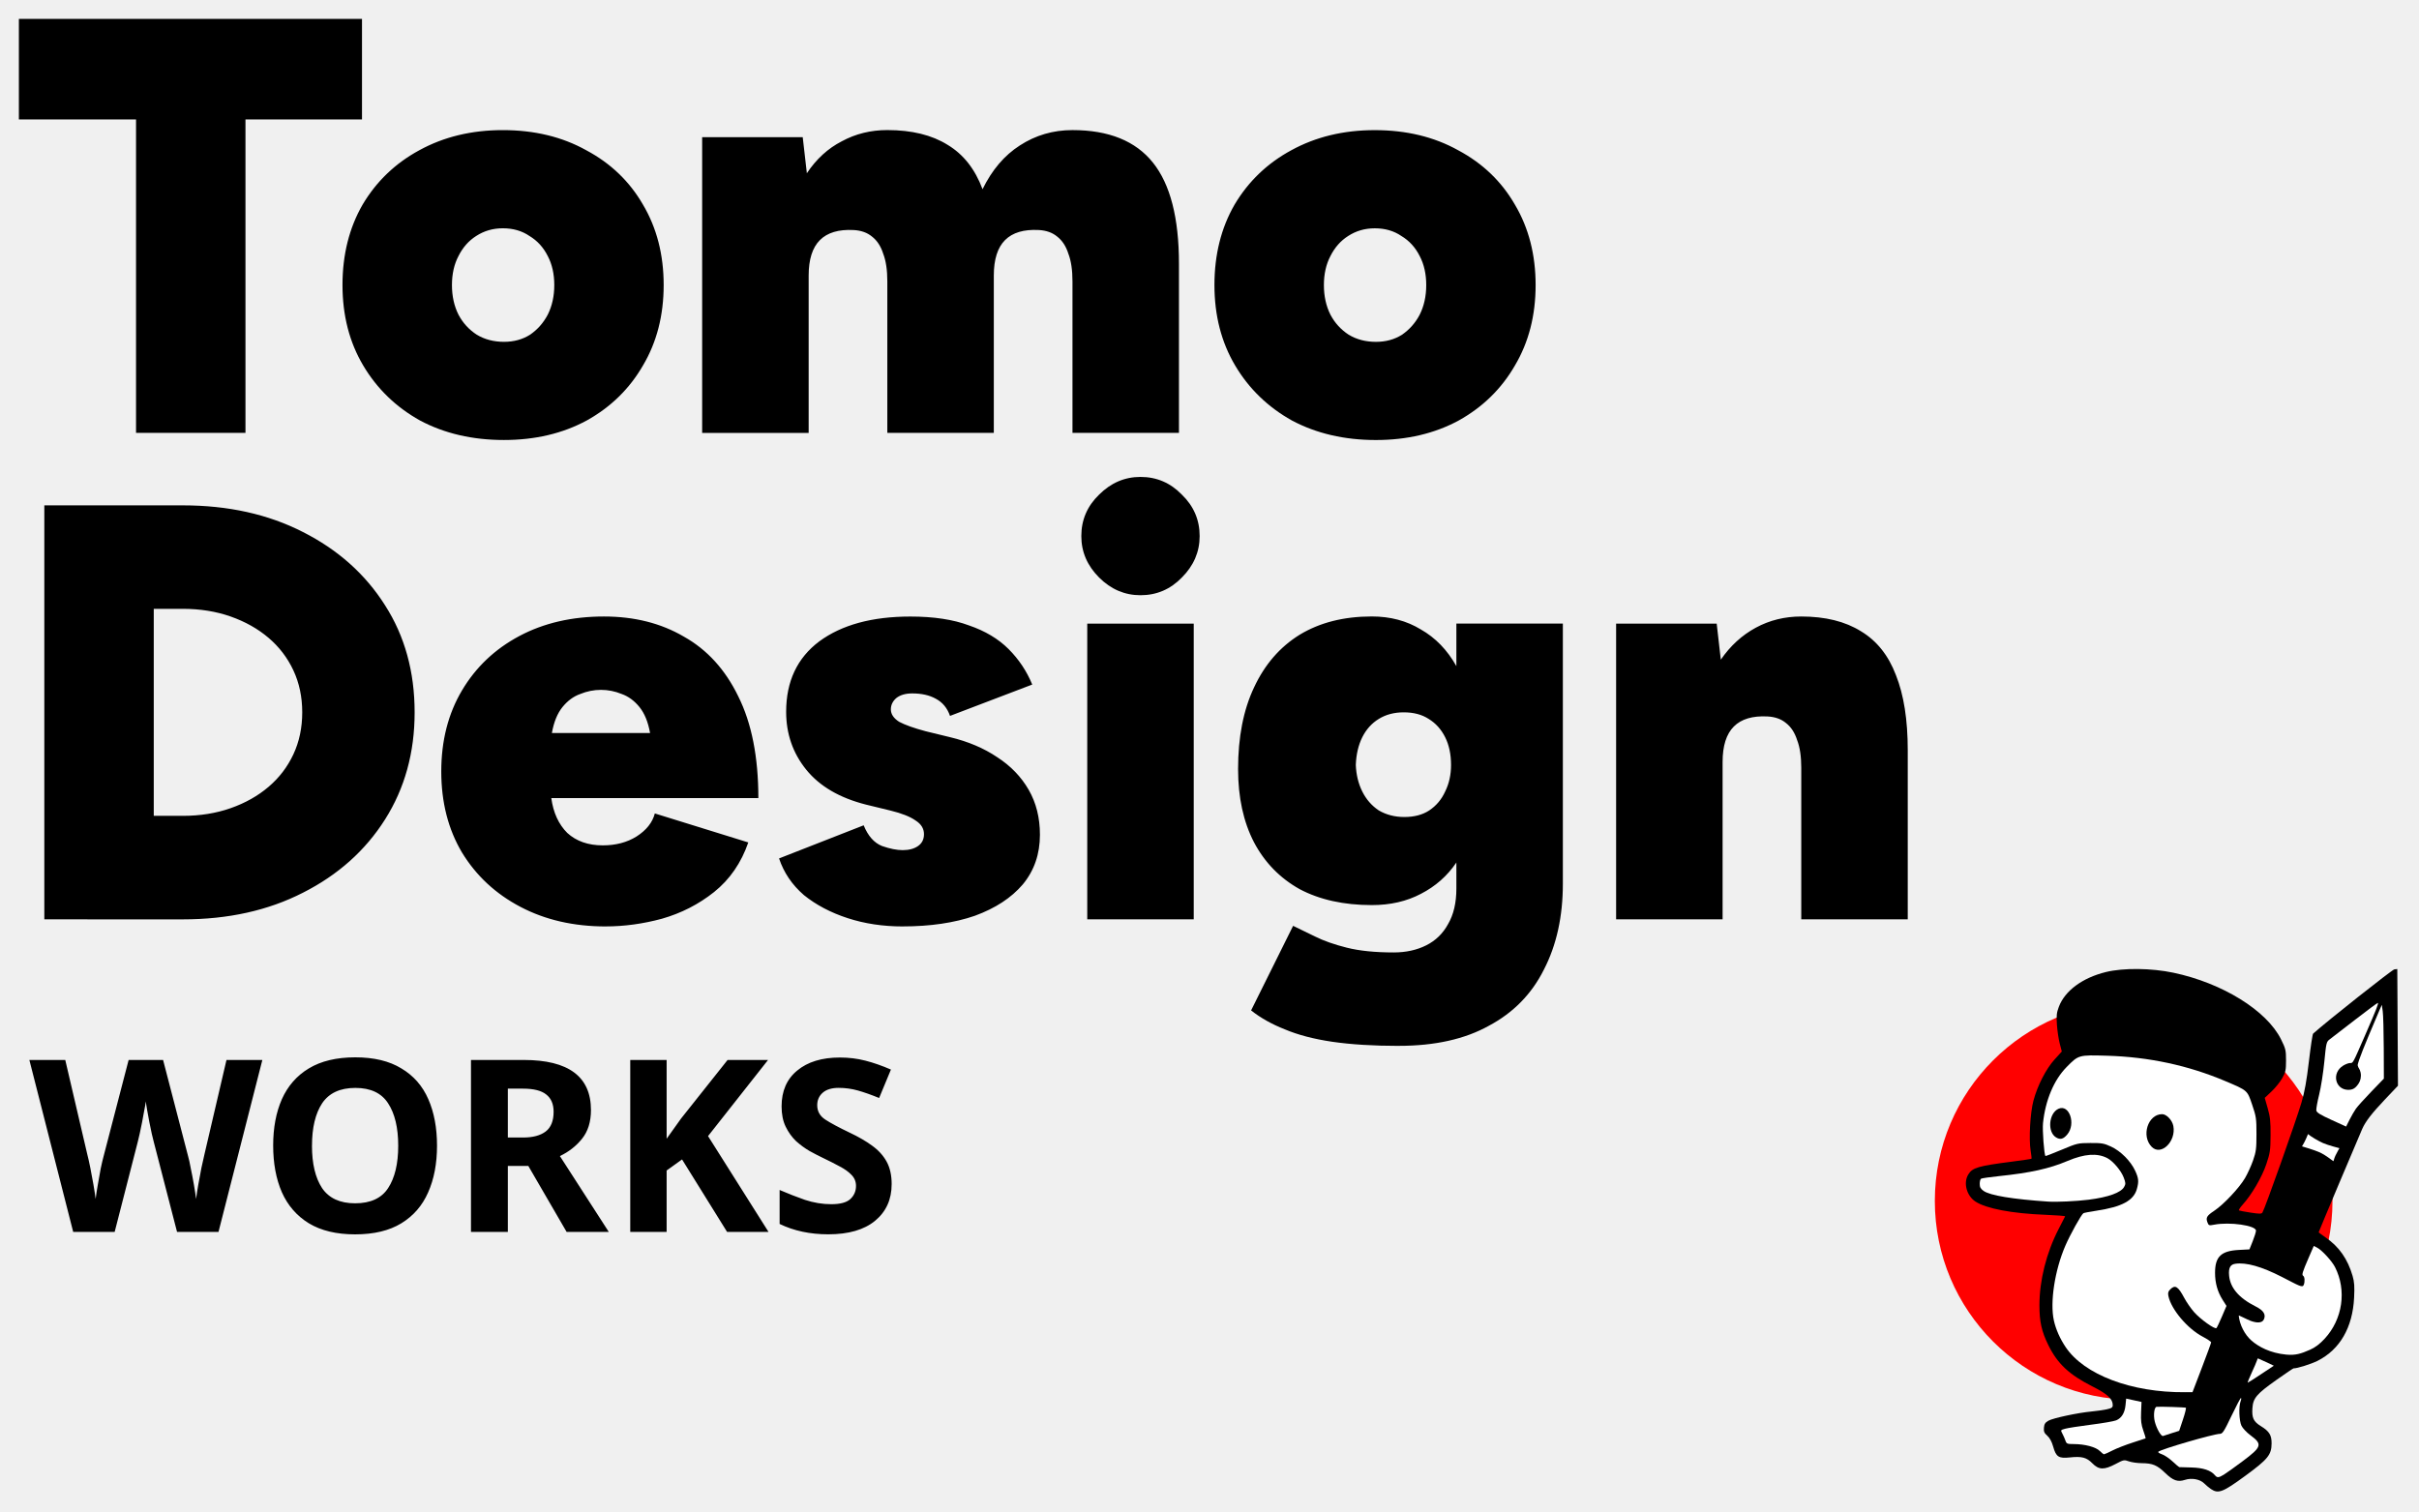
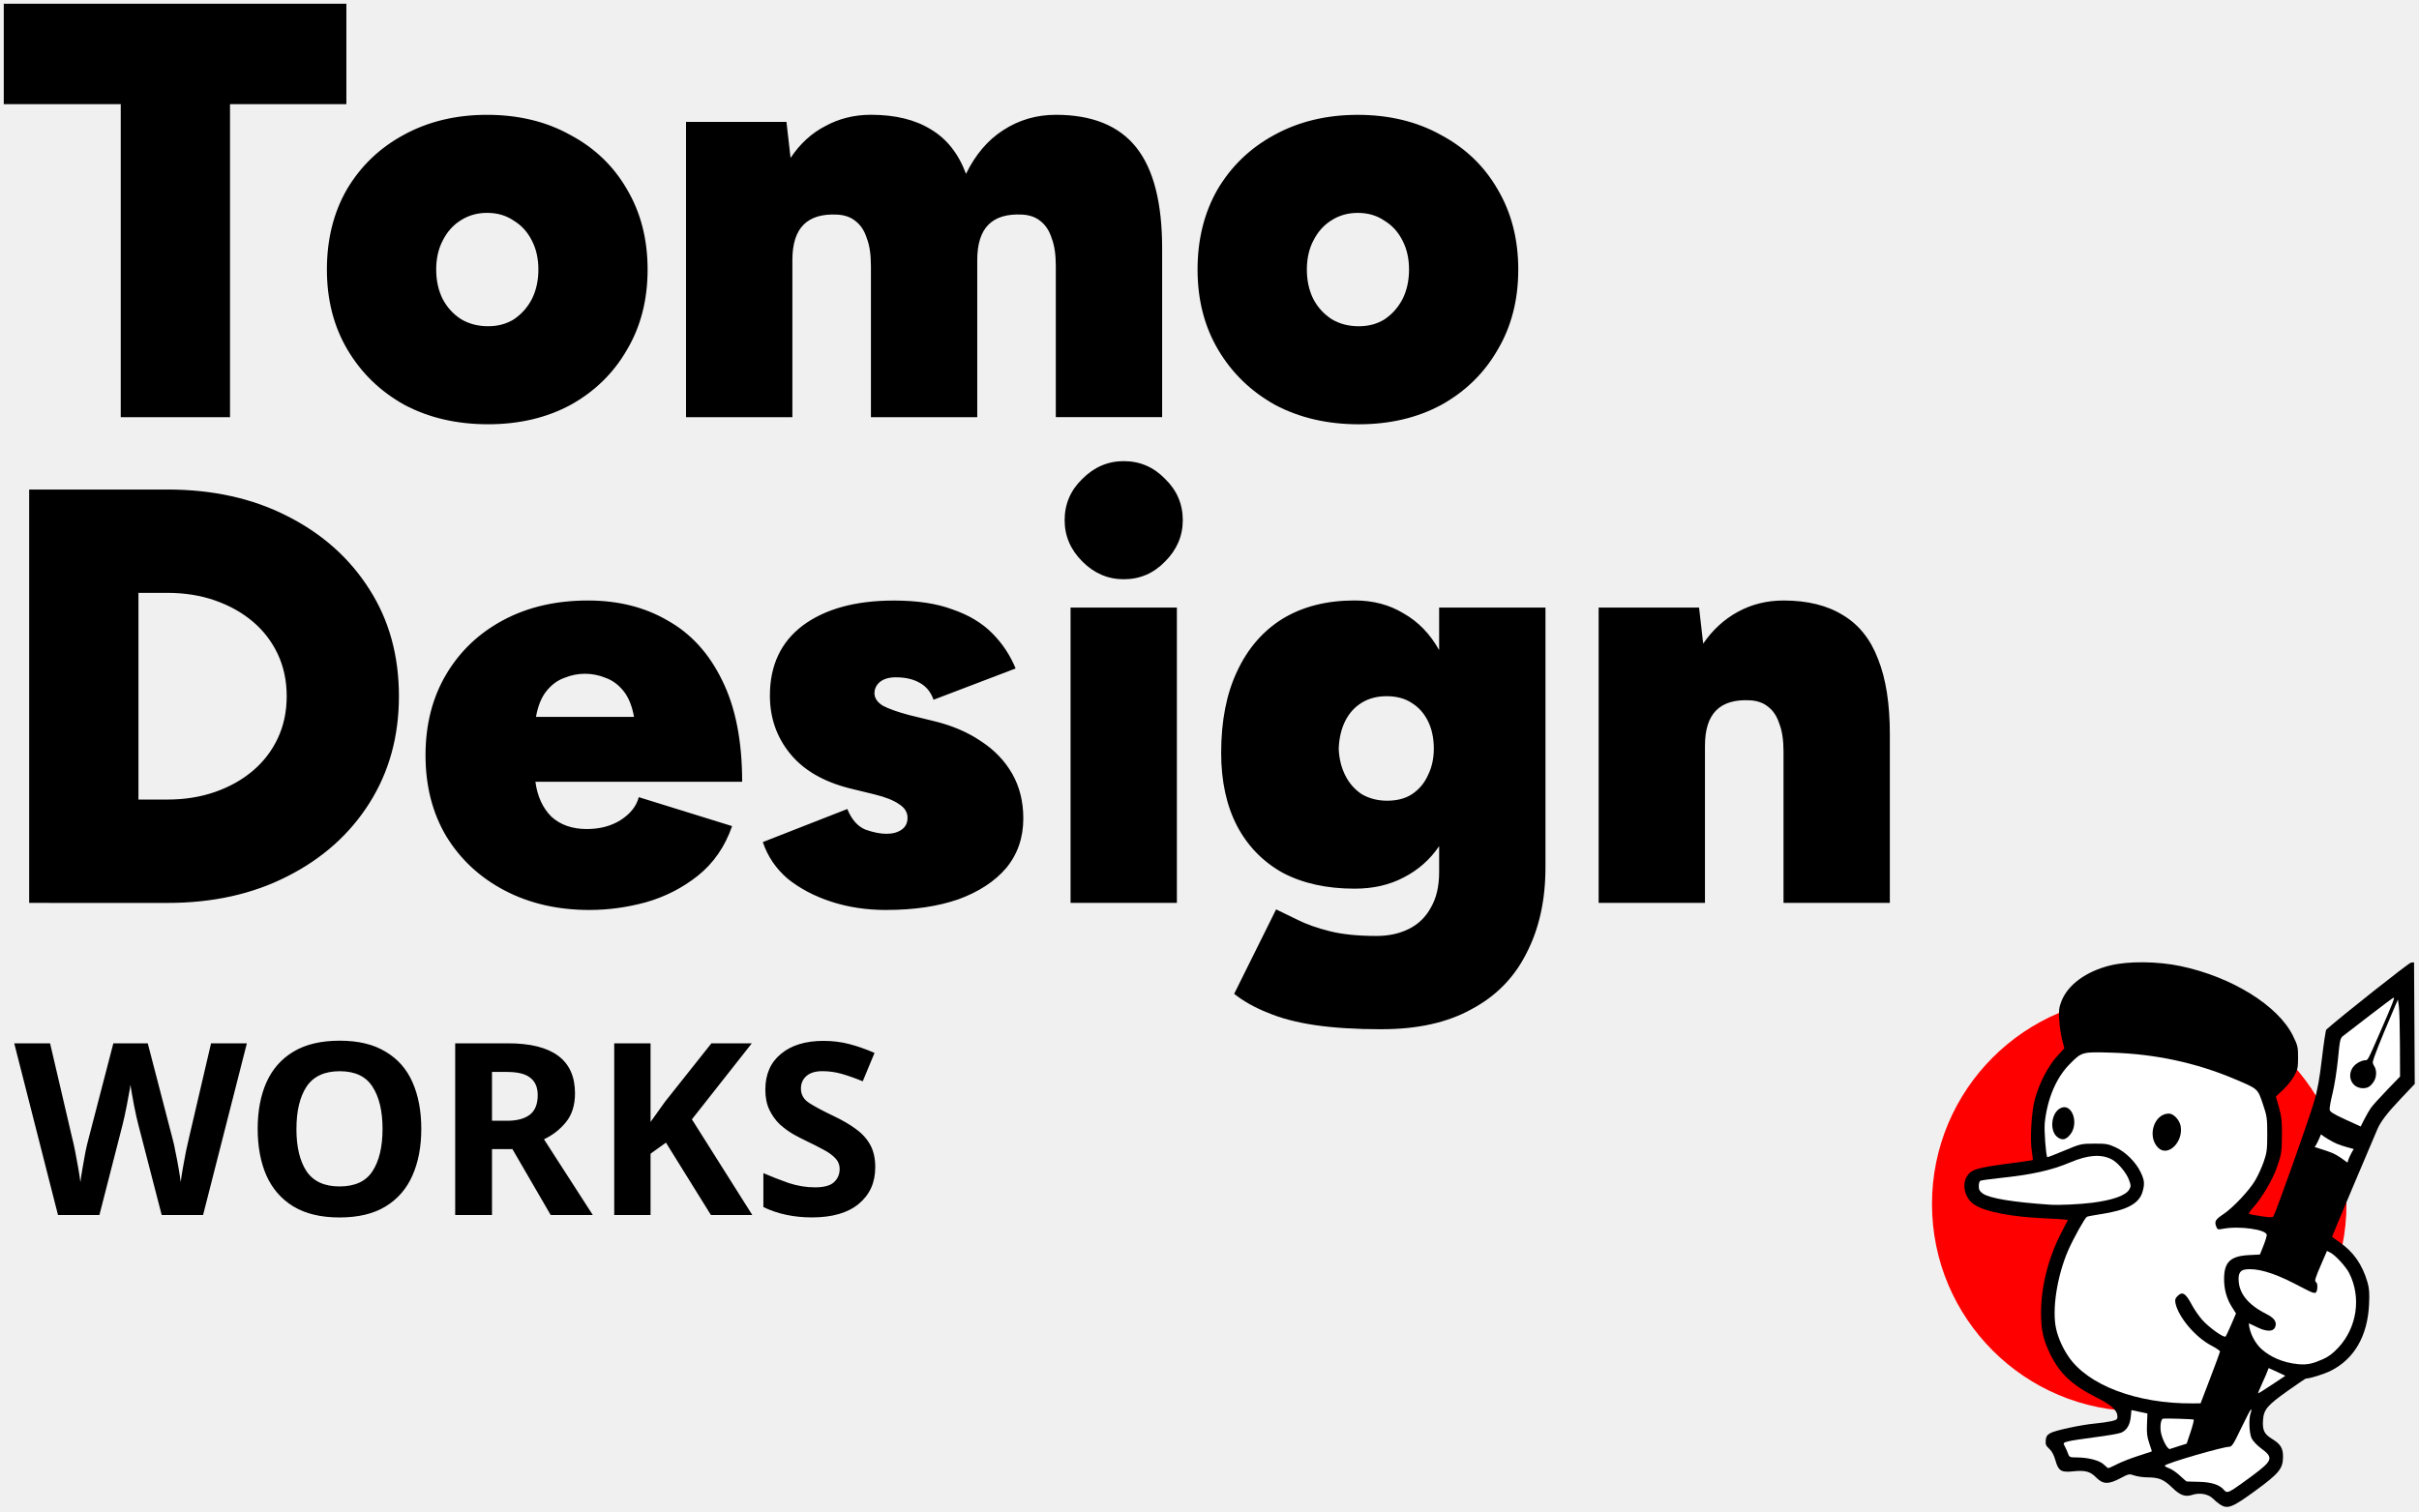
<svg xmlns="http://www.w3.org/2000/svg" width="640" height="400" viewBox="0 0 169.333 105.833" version="1.1" id="svg1" xml:space="preserve">
  <defs id="defs1" />
  <g id="layer1" transform="matrix(0.6668583,0,0,0.6668583,1.282939,1.093181)">
-     <g id="g1745" style="display:inline;fill:#ffffff;stroke-width:0.92" transform="matrix(0.1342492,0,0,0.1342492,189.6479,57.34862)">
+     <g id="g1745" style="display:inline;fill:#ffffff;stroke-width:0.92" transform="matrix(0.1399352,0,0,0.1399352,188.8621,54.82961)">
      <circle style="opacity:1;fill:#ff0000;stroke-width:0;stroke-linecap:round;stroke-linejoin:round;stroke-miterlimit:0;paint-order:markers fill stroke" id="path1745" cx="241.354" cy="499.873" r="155.465" />
      <path style="display:inline;fill:#000000;fill-opacity:1;stroke-width:0.92" d="m 301.861,725.243 c -1.451,-0.959 -3.854,-2.959 -5.338,-4.445 -3.307,-3.31 -9.811,-4.518 -15.037,-2.793 -5.633,1.859 -9.339,0.566 -15.481,-5.4 -6.302,-6.122 -9.826,-7.587 -18.404,-7.648 -3.355,-0.024 -7.845,-0.666 -9.977,-1.425 -3.727,-1.329 -4.124,-1.25 -10.333,2.044 -9.026,4.788 -13.147,4.673 -18.228,-0.51 -4.53,-4.622 -8.27,-5.597 -17.627,-4.595 -8.669,0.928 -10.757,-0.421 -12.994,-8.393 -1.108,-3.951 -2.658,-6.83 -4.612,-8.572 -2.409,-2.146 -2.887,-3.284 -2.636,-6.265 0.241,-2.867 0.976,-4.032 3.448,-5.47 3.539,-2.059 23.247,-6.273 33.859,-7.24 3.85,-0.351 9.137,-1.109 11.75,-1.684 3.951,-0.87 4.75,-1.425 4.75,-3.298 0,-4.845 -4.13,-8.673 -15.595,-14.454 -18.448,-9.302 -27.592,-17.858 -34.832,-32.594 -5.185,-10.553 -6.906,-18.291 -6.894,-31 0.018,-19.52 5.397,-40.971 14.92,-59.5 2.685,-5.225 5.013,-9.766 5.173,-10.092 0.16,-0.326 -6.819,-0.872 -15.508,-1.214 -26.079,-1.027 -46.125,-4.821 -54.592,-10.333 -6.943,-4.52 -9.637,-14.624 -5.646,-21.17 3.276,-5.373 7.589,-6.641 34.29,-10.08 8.148,-1.049 14.965,-2.066 15.148,-2.259 0.183,-0.193 -0.114,-3.051 -0.659,-6.351 -1.485,-8.99 -0.339,-29.537 2.176,-39 3.131,-11.783 9.855,-24.911 16.52,-32.255 l 5.677,-6.255 -1.628,-6.245 c -0.896,-3.435 -1.884,-10.07 -2.196,-14.745 -0.476,-7.132 -0.229,-9.392 1.535,-14.045 4.744,-12.512 18.444,-22.62 36.749,-27.115 13.593,-3.338 35.456,-3.125 52.741,0.513 38.344,8.071 73.063,29.575 84.23,52.17 3.605,7.294 3.891,8.504 3.891,16.425 0,7.577 -0.332,9.152 -2.915,13.813 -1.603,2.893 -5.349,7.563 -8.325,10.378 l -5.41,5.117 2.319,8.122 c 1.921,6.729 2.304,10.352 2.233,21.122 -0.079,11.91 -0.36,13.813 -3.352,22.697 -3.389,10.06 -11.391,23.748 -18.453,31.566 -2.022,2.238 -3.321,4.272 -2.886,4.52 0.435,0.248 4.55,1.023 9.146,1.723 7.046,1.073 8.492,1.054 9.224,-0.117 1.966,-3.141 26.276,-71.664 30.471,-85.889 2.494,-8.456 4.04,-17.024 5.843,-32.373 1.348,-11.48 2.824,-21.207 3.279,-21.615 10.803,-9.689 61.847,-50.084 63.516,-50.264 L 447.5,318.5 l 0.26,45.627 0.26,45.627 -10.294,10.873 C 427.505,431.423 422.631,437.743 420.088,443.5 416.493,451.637 386,524.02 386,524.416 c 0,0.138 2.456,1.943 5.459,4.011 10.529,7.252 17.23,16.815 21.093,30.104 1.361,4.682 1.608,8.25 1.178,16.997 -1.151,23.368 -11.112,40.579 -28.593,49.403 -4.951,2.499 -16.176,6.015 -18.739,5.869 -0.309,-0.018 -6.343,4.057 -13.407,9.055 -15.473,10.947 -18.226,14.172 -18.771,21.993 -0.536,7.695 0.818,10.578 6.654,14.17 6.546,4.028 8.398,7.038 8.339,13.557 -0.08,8.89 -2.894,12.338 -20.713,25.378 -17.425,12.752 -20.889,14.09 -26.639,10.292 z" id="path1710" />
      <g id="g2" style="display:inline;fill:#ffffff;stroke:none;stroke-width:0.92">
        <path style="display:inline;fill:#ffffff;fill-opacity:1;stroke:none;stroke-width:0.92" d="m 415.122,427.764 c 1.253,-1.795 6.689,-7.83 12.078,-13.41 L 437,404.208 436.912,380.354 C 436.864,367.234 436.504,354.25 436.111,351.5 l -0.713,-5 -1.771,4 c -0.974,2.2 -4.873,11.425 -8.664,20.5 0,0 -8.792,20.847 -8.425,22.847 0.403,2.195 1.683,2.567 2.292,5.706 0.608,3.139 -0.136,6.269 -1.499,8.363 -2.511,3.86 -4.705,5.155 -8.446,5.052 -10.005,-0.275 -13.021,-13.256 -3.586,-19.009 1.761,-1.074 4.142,-1.954 5.291,-1.956 2.355,-0.004 1.854,0.921 11.637,-21.504 8.987,-20.598 10.911,-25.501 10.009,-25.495 -0.404,0.003 -8.435,5.965 -17.846,13.25 -9.411,7.285 -18.309,14.145 -19.772,15.245 -2.543,1.911 -2.729,2.692 -4.175,17.5 -0.832,8.525 -2.655,20.102 -4.05,25.727 -1.395,5.625 -2.392,11.185 -2.214,12.355 0.249,1.641 2.951,3.328 11.803,7.372 l 11.48,5.245 2.691,-5.335 c 1.48,-2.934 3.717,-6.804 4.97,-8.6 z" id="path1721" />
        <path style="display:inline;fill:#ffffff;fill-opacity:1;stroke:none;stroke-width:0.92" d="m 399.201,464.257 c 1.348,-2.889 3.074,-5.645 3.074,-5.645 0,0 -9.148,-2.353 -12.865,-4.024 -3.717,-1.671 -9.273,-4.91 -11.726,-7.016 -0.986,2.707 -1.938,4.383 -2.702,6.09 -0.525,1.174 -2.008,3.509 -2.008,3.509 0,0 10.034,2.919 14.096,4.806 4.062,1.887 8.128,5.14 10.464,6.803 0.607,-1.271 0.318,-1.633 1.665,-4.522 z" id="path1720" />
        <path style="display:inline;fill:#ffffff;fill-opacity:1;stroke:none;stroke-width:0.92" d="m 206.193,498.898 c 15.384,-1.954 25.241,-5.517 27.727,-10.021 1.29,-2.337 1.248,-3.149 -0.392,-7.441 -2.041,-5.345 -8.36,-12.78 -12.823,-15.087 -7.882,-4.076 -17.762,-3.368 -31.005,2.222 -14.446,6.097 -28.877,9.287 -53.897,11.913 -6.983,0.733 -13.17,1.626 -13.75,1.984 -0.58,0.358 -1.054,2.169 -1.054,4.024 0,2.611 0.682,3.858 3.02,5.523 4.998,3.559 22.642,6.481 50.48,8.361 6.684,0.451 22.204,-0.272 31.693,-1.478 z" id="path1719" />
        <path style="display:inline;fill:#ffffff;fill-opacity:1;stroke:none;stroke-width:0.92" d="m 379.282,616.233 c 4.014,-1.759 7.503,-4.394 11.411,-8.615 14.1,-15.23 17.369,-37.821 8.104,-56.01 -2.411,-4.733 -10.243,-13.27 -13.917,-15.17 l -2.684,-1.388 -3.997,9.225 c -4.975,11.483 -5.545,13.393 -4.24,14.2 1.147,0.709 1.382,4.472 0.434,6.943 -1.015,2.646 -3.579,0.814 -17.237,-6.175 -15.666,-8.017 -27.793,-11.477 -36.289,-10.24 -3.327,0.484 -5.62,2.397 -4.853,9.552 0.949,8.845 6.952,16.907 20.774,23.859 6.123,3.079 8.139,6.259 6.394,10.087 -1.42,3.116 -5.811,2.847 -10.434,1.118 -2.29,-0.857 -9.27,-4.482 -9.236,-4.127 0.677,7.162 4.648,14.94 9.965,19.582 5.549,4.844 14.626,9.785 27.243,10.976 7.214,0.681 11.5,-0.721 18.563,-3.817 z" id="path1718" />
        <path style="display:inline;fill:#ffffff;fill-opacity:1;stroke:none;stroke-width:0.92" d="m 340.98,635.367 9.963,-6.633 -6.061,-2.866 C 341.548,624.29 338.688,623 338.527,623 c -0.161,0 -0.521,0.787 -0.799,1.75 -0.278,0.963 -2.119,5.237 -4.091,9.5 -1.972,4.263 -3.369,7.75 -3.103,7.75 0.266,0 4.966,-2.985 10.446,-6.633 z" id="path1717" />
        <path style="display:inline;fill:#ffffff;fill-opacity:1;stroke:none;stroke-width:0.92" d="m 294.626,630.453 c 3.989,-10.424 7.276,-19.403 7.305,-19.953 0.029,-0.55 -2.95,-2.575 -6.619,-4.5 -11.876,-6.231 -24.566,-21.251 -26.77,-31.685 -0.523,-2.476 -0.213,-3.644 1.392,-5.25 3.871,-3.871 6.12,-2.494 11.06,6.774 1.696,3.181 5.096,8.086 7.556,10.898 4.926,5.631 16.333,13.785 17.552,12.547 0.425,-0.431 2.361,-4.504 4.303,-9.049 l 3.53,-8.265 -3.003,-4.735 c -4.005,-6.315 -5.934,-13.196 -5.932,-21.167 0.003,-12.62 4.717,-17.15 18.605,-17.879 l 8.279,-0.435 2.557,-6.388 C 335.849,527.854 337,524.134 337,523.101 c 0,-4.072 -20.586,-7.003 -32.726,-4.659 -3.969,0.766 -4.287,0.656 -5.222,-1.804 -1.414,-3.719 -0.524,-5.217 5.455,-9.186 7.199,-4.778 19.42,-17.785 23.911,-25.447 2.035,-3.471 4.884,-9.73 6.332,-13.908 2.32,-6.693 2.633,-9.143 2.632,-20.596 -9.3e-4,-12.122 -0.228,-13.666 -3.356,-22.865 -3.895,-11.452 -3.463,-11.073 -21.136,-18.551 -28.979,-12.261 -59.71,-18.843 -92.432,-19.796 -22.209,-0.647 -22.147,-0.665 -31.563,8.899 -9.902,10.057 -16.601,26.013 -18.42,43.877 -0.552,5.422 0.879,24.624 1.913,25.658 0.162,0.162 5.879,-2.048 12.704,-4.911 12.094,-5.075 12.662,-5.208 22.408,-5.258 8.965,-0.046 10.644,0.246 16.222,2.822 7.477,3.454 15.273,11.271 18.804,18.854 2.733,5.871 2.976,8.422 1.359,14.249 -2.525,9.095 -11.663,14.011 -31.655,17.03 -5.099,0.77 -9.669,1.646 -10.155,1.947 -1.659,1.025 -10.39,16.754 -14.179,25.543 -8.262,19.163 -12.086,44.265 -8.906,58.455 1.53,6.825 4.751,14.103 9.154,20.68 14.506,21.668 51.461,35.66 93.293,35.323 l 5.937,-0.048 z" id="path1714" />
        <path style="display:inline;fill:#ffffff;fill-opacity:1;stroke:none;stroke-width:0.92" d="m 271.219,681.456 5.719,-1.801 2.956,-8.815 c 1.626,-4.848 2.653,-9 2.281,-9.227 -0.617,-0.377 -20.076,-0.996 -22.88,-0.728 -1.86,0.178 -2.649,6.654 -1.41,11.575 1.394,5.536 5.015,11.792 6.496,11.225 0.615,-0.235 3.691,-1.238 6.837,-2.229 z" id="path1713" />
        <path style="display:inline;fill:#ffffff;fill-opacity:1;stroke:none;stroke-width:0.92" d="m 224.832,695.006 c 3.241,-1.647 10.342,-4.417 15.78,-6.155 5.438,-1.739 9.995,-3.235 10.125,-3.326 0.131,-0.091 -0.699,-2.829 -1.843,-6.084 -1.623,-4.618 -2.005,-7.727 -1.737,-14.147 l 0.343,-8.228 -6,-1.3 -6,-1.3 -0.5,5.063 c -0.608,6.152 -3.095,10.205 -7.328,11.941 -1.745,0.716 -10.597,2.245 -19.672,3.399 -9.075,1.154 -18.159,2.569 -20.187,3.145 -3.64,1.034 -3.668,1.082 -2.23,3.768 0.801,1.496 1.886,3.958 2.412,5.471 0.893,2.569 1.335,2.751 6.73,2.766 8.479,0.023 17.063,2.319 20.127,5.382 1.431,1.431 2.936,2.602 3.345,2.602 0.409,0 3.394,-1.347 6.635,-2.994 z" id="path1712" />
        <path style="display:inline;fill:#ffffff;fill-opacity:1;stroke:none;stroke-width:0.92" d="m 311.908,713.915 c 1.874,-1.143 8.509,-5.89 14.744,-10.55 14.947,-11.171 15.554,-13.195 6.061,-20.208 -2.975,-2.197 -6.152,-5.562 -7.061,-7.478 -1.85,-3.899 -2.243,-14.995 -0.677,-19.115 0.536,-1.411 0.649,-2.562 0.25,-2.558 -0.399,0.004 -3.726,6.304 -7.395,14 -5.746,12.055 -6.992,13.995 -9,14.008 -4.918,0.032 -45.93,11.951 -48.173,14 -0.463,0.423 0.774,1.302 2.749,1.954 1.975,0.652 5.728,3.175 8.34,5.608 2.612,2.433 4.975,4.446 5.251,4.474 0.276,0.028 4.552,0.152 9.502,0.276 9.2,0.23 15.221,2.222 18.439,6.1 1.716,2.067 2.878,1.982 6.968,-0.512 z" id="path1711" />
      </g>
      <g id="g1744" style="display:inline;fill:#000000;stroke-width:0.92">
        <path style="display:inline;fill:#000000;fill-opacity:1;stroke-width:0.92" d="M 255.524,457.615 C 247.036,449.127 252.452,432 263.624,432 c 3.45,0 7.912,4.711 8.764,9.254 2.27,12.102 -9.603,23.622 -16.864,16.361 z" id="path1715" />
        <path style="display:inline;fill:#000000;fill-opacity:1;stroke-width:0.92" d="m 180.673,450.159 c -6.954,-4.22 -5.72,-18.902 1.88,-22.365 8.472,-3.86 13.856,11.813 6.898,20.082 -3.075,3.654 -5.485,4.281 -8.778,2.283 z" id="path1716" />
      </g>
    </g>
-     <g id="g1" transform="matrix(2.423093,0,0,2.423093,-13.91519,-10.91524)" style="fill:#000000;stroke-width:0.87">
+     <g id="g1" transform="matrix(2.419522,0,0,2.419522,-15.48164,-12.48569)" style="fill:#000000;stroke-width:0.87">
      <path style="font-weight:600;font-size:61.47px;line-height:0.85;font-family:Sans;-inkscape-font-specification:'Sans, Semi-Bold';letter-spacing:0px;word-spacing:0px;fill:#000000;stroke-width:0;stroke-linecap:round;stroke-linejoin:round;stroke-miterlimit:0;paint-order:markers fill stroke" d="m 16.314,49.758 -1.9,7.452 h -1.795 l -1.012,-3.914 q -0.031,-0.115 -0.084,-0.344 -0.042,-0.23 -0.104,-0.501 -0.052,-0.271 -0.094,-0.511 -0.042,-0.25 -0.063,-0.386 -0.01,0.136 -0.063,0.386 -0.042,0.24 -0.094,0.511 -0.052,0.261 -0.104,0.501 -0.052,0.23 -0.084,0.355 L 9.916,57.21 H 8.12 L 6.221,49.758 h 1.555 l 0.95,4.071 q 0.063,0.24 0.136,0.605 0.073,0.365 0.136,0.731 0.063,0.365 0.094,0.616 0.031,-0.261 0.094,-0.616 0.063,-0.365 0.125,-0.699 0.073,-0.344 0.125,-0.532 l 1.085,-4.175 h 1.493 l 1.085,4.175 q 0.052,0.177 0.115,0.522 0.073,0.344 0.136,0.71 0.063,0.365 0.094,0.616 0.031,-0.261 0.094,-0.616 0.063,-0.365 0.136,-0.731 0.084,-0.365 0.136,-0.605 l 0.95,-4.071 z m 7.567,3.716 q 0,1.159 -0.386,2.025 -0.376,0.856 -1.159,1.336 -0.783,0.48 -2.004,0.48 -1.211,0 -2.004,-0.48 -0.783,-0.48 -1.169,-1.346 -0.376,-0.866 -0.376,-2.025 0,-1.148 0.376,-2.004 0.386,-0.866 1.169,-1.336 0.793,-0.48 2.014,-0.48 1.211,0 1.994,0.48 0.793,0.47 1.169,1.336 0.376,0.856 0.376,2.014 z m -5.417,0 q 0,1.169 0.438,1.837 0.449,0.658 1.43,0.658 1.002,0 1.43,-0.658 0.438,-0.668 0.438,-1.837 0,-1.169 -0.438,-1.837 -0.428,-0.668 -1.419,-0.668 -0.992,0 -1.44,0.668 -0.438,0.668 -0.438,1.837 z m 9.174,-3.716 q 2.912,0 2.912,2.171 0,0.762 -0.386,1.242 -0.386,0.48 -0.96,0.751 l 2.119,3.288 h -1.827 l -1.66,-2.86 h -0.887 v 2.86 h -1.597 v -7.452 z m -0.031,1.242 h -0.658 v 2.119 h 0.658 q 0.637,0 0.981,-0.261 0.344,-0.261 0.344,-0.856 0,-0.501 -0.324,-0.751 -0.313,-0.25 -1.002,-0.25 z m 10.636,6.21 h -1.795 l -1.952,-3.142 -0.668,0.48 v 2.662 h -1.576 v -7.452 h 1.576 v 3.413 q 0.157,-0.219 0.313,-0.438 0.157,-0.219 0.313,-0.438 l 2.014,-2.536 h 1.753 l -2.599,3.298 z m 5.333,-2.067 q 0,0.992 -0.72,1.586 -0.71,0.584 -2.025,0.584 -1.179,0 -2.108,-0.449 v -1.472 q 0.532,0.23 1.096,0.428 0.574,0.188 1.138,0.188 0.584,0 0.825,-0.219 0.25,-0.23 0.25,-0.574 0,-0.282 -0.198,-0.48 -0.188,-0.198 -0.511,-0.365 -0.324,-0.177 -0.741,-0.376 -0.261,-0.125 -0.564,-0.292 -0.303,-0.177 -0.584,-0.428 -0.271,-0.261 -0.449,-0.626 -0.177,-0.365 -0.177,-0.877 0,-1.002 0.678,-1.555 0.678,-0.564 1.847,-0.564 0.584,0 1.106,0.136 0.532,0.136 1.106,0.386 l -0.511,1.232 q -0.511,-0.209 -0.918,-0.324 -0.407,-0.115 -0.835,-0.115 -0.449,0 -0.689,0.209 -0.24,0.209 -0.24,0.543 0,0.397 0.355,0.626 0.355,0.23 1.054,0.564 0.574,0.271 0.971,0.564 0.407,0.292 0.626,0.689 0.219,0.397 0.219,0.981 z" id="text8" aria-label="WORKS" />
      <path style="font-weight:900;font-size:150.929px;line-height:0.75;font-family:Figtree;-inkscape-font-specification:'Figtree, Heavy';letter-spacing:0px;word-spacing:0px;fill:#000000;stroke-width:0;stroke-linecap:round;stroke-linejoin:round;stroke-miterlimit:0;paint-order:markers fill stroke" d="M 6.869,43.665 V 25.726 h 5.997 q 2.947,0 5.202,1.153 2.281,1.153 3.562,3.178 1.281,1.999 1.281,4.639 0,2.614 -1.281,4.639 -1.281,2.025 -3.562,3.178 -2.255,1.153 -5.202,1.153 z m 4.741,-4.485 h 1.256 q 1.128,0 2.076,-0.333 0.948,-0.333 1.64,-0.923 0.692,-0.589 1.076,-1.409 0.384,-0.82 0.384,-1.82 0,-0.999 -0.384,-1.82 -0.384,-0.82 -1.076,-1.409 -0.692,-0.589 -1.64,-0.923 -0.948,-0.333 -2.076,-0.333 h -1.256 z m 19.579,4.792 q -2.076,0 -3.69,-0.846 -1.615,-0.846 -2.537,-2.358 -0.897,-1.512 -0.897,-3.511 0,-1.999 0.897,-3.511 0.897,-1.512 2.486,-2.358 1.589,-0.846 3.665,-0.846 1.973,0 3.46,0.871 1.512,0.846 2.358,2.588 0.871,1.743 0.871,4.408 h -8.97 q 0.128,0.948 0.692,1.512 0.589,0.538 1.538,0.538 0.846,0 1.461,-0.384 0.641,-0.41 0.794,-0.999 l 4.049,1.256 q -0.461,1.333 -1.486,2.153 -0.999,0.794 -2.255,1.153 -1.23,0.333 -2.435,0.333 z m -2.332,-8.38 h 4.254 q -0.128,-0.718 -0.461,-1.128 -0.333,-0.41 -0.769,-0.564 -0.436,-0.179 -0.897,-0.179 -0.461,0 -0.897,0.179 -0.436,0.154 -0.769,0.564 -0.333,0.41 -0.461,1.128 z m 15.197,8.38 q -1.281,0 -2.383,-0.359 -1.102,-0.359 -1.896,-0.999 -0.769,-0.666 -1.076,-1.589 l 3.665,-1.435 q 0.282,0.692 0.794,0.897 0.513,0.179 0.897,0.179 0.41,0 0.666,-0.179 0.256,-0.179 0.256,-0.513 0,-0.359 -0.359,-0.589 -0.359,-0.256 -1.102,-0.436 l -1.051,-0.256 q -1.717,-0.436 -2.588,-1.512 -0.871,-1.076 -0.871,-2.511 0,-1.973 1.435,-3.05 1.461,-1.076 3.947,-1.076 1.512,0 2.537,0.384 1.051,0.359 1.717,1.025 0.666,0.666 1.025,1.538 l -3.562,1.358 q -0.179,-0.513 -0.615,-0.743 -0.41,-0.231 -1.025,-0.231 -0.436,0 -0.692,0.205 -0.231,0.205 -0.231,0.487 0,0.308 0.359,0.538 0.384,0.205 1.153,0.41 l 1.051,0.256 q 1.179,0.282 2.05,0.871 0.871,0.564 1.358,1.409 0.487,0.846 0.487,1.948 0,1.256 -0.743,2.153 -0.743,0.871 -2.076,1.358 -1.333,0.461 -3.127,0.461 z m 7.996,-0.308 v -12.814 h 4.613 v 12.814 z m 2.306,-14.044 q -1.025,0 -1.794,-0.769 -0.769,-0.769 -0.769,-1.794 0,-1.051 0.769,-1.794 0.769,-0.769 1.794,-0.769 1.051,0 1.794,0.769 0.769,0.743 0.769,1.794 0,1.025 -0.769,1.794 -0.743,0.769 -1.794,0.769 z m 11.199,19.528 q -1.666,0 -2.896,-0.179 -1.204,-0.179 -2.05,-0.538 -0.846,-0.333 -1.461,-0.82 l 1.82,-3.665 q 0.41,0.205 0.948,0.461 0.564,0.282 1.384,0.487 0.82,0.205 2.025,0.205 0.794,0 1.409,-0.308 0.615,-0.308 0.948,-0.923 0.359,-0.615 0.359,-1.538 v -1.128 q -0.589,0.871 -1.538,1.358 -0.923,0.487 -2.127,0.487 -1.82,0 -3.127,-0.692 -1.281,-0.718 -1.973,-2.025 -0.692,-1.333 -0.692,-3.178 0,-2.076 0.692,-3.537 0.692,-1.486 1.973,-2.281 1.307,-0.794 3.127,-0.794 1.204,0 2.127,0.564 0.948,0.538 1.538,1.589 v -1.845 h 4.613 v 11.276 q 0,2.127 -0.82,3.716 -0.794,1.589 -2.383,2.435 -1.563,0.871 -3.895,0.871 z m 0.231,-9.918 q 0.641,0 1.076,-0.282 0.461,-0.308 0.692,-0.82 0.256,-0.513 0.256,-1.153 0,-0.692 -0.256,-1.204 -0.256,-0.513 -0.718,-0.794 -0.436,-0.282 -1.076,-0.282 -0.615,0 -1.076,0.282 -0.461,0.282 -0.718,0.794 -0.256,0.513 -0.282,1.204 0.026,0.641 0.282,1.153 0.256,0.513 0.718,0.82 0.487,0.282 1.102,0.282 z m 9.175,4.434 v -12.814 h 4.357 l 0.179,1.563 q 0.615,-0.897 1.512,-1.384 0.897,-0.487 1.973,-0.487 1.563,0 2.588,0.641 1.025,0.615 1.512,1.896 0.513,1.281 0.513,3.255 v 7.329 h -4.613 v -6.561 q 0,-0.743 -0.179,-1.204 -0.154,-0.487 -0.487,-0.743 -0.308,-0.256 -0.794,-0.282 -0.974,-0.051 -1.461,0.436 -0.487,0.487 -0.487,1.538 v 6.817 z" id="path2" />
      <path style="font-weight:900;font-size:150.929px;line-height:0.75;font-family:Figtree;-inkscape-font-specification:'Figtree, Heavy';letter-spacing:0px;word-spacing:0px;fill:#000000;stroke-width:0;stroke-linecap:round;stroke-linejoin:round;stroke-miterlimit:0;paint-order:markers fill stroke" d="M 10.842,22.586 V 9.003 H 5.767 v -4.357 h 14.864 v 4.357 H 15.583 V 22.586 Z m 15.94,0.308 q -2.05,0 -3.639,-0.846 -1.563,-0.871 -2.46,-2.383 -0.897,-1.512 -0.897,-3.485 0,-1.973 0.871,-3.485 0.897,-1.512 2.46,-2.358 1.589,-0.871 3.613,-0.871 2.05,0 3.613,0.871 1.589,0.846 2.46,2.358 0.897,1.512 0.897,3.485 0,1.973 -0.897,3.485 -0.871,1.512 -2.435,2.383 -1.563,0.846 -3.588,0.846 z m 0,-4.254 q 0.641,0 1.128,-0.308 0.487,-0.333 0.769,-0.871 0.282,-0.564 0.282,-1.281 0,-0.718 -0.282,-1.256 -0.282,-0.564 -0.794,-0.871 -0.487,-0.333 -1.153,-0.333 -0.641,0 -1.153,0.333 -0.487,0.308 -0.769,0.871 -0.282,0.538 -0.282,1.256 0,0.718 0.282,1.281 0.282,0.538 0.794,0.871 0.513,0.308 1.179,0.308 z m 8.585,3.947 V 9.772 h 4.357 l 0.179,1.563 q 0.615,-0.923 1.512,-1.384 0.897,-0.487 1.973,-0.487 1.589,0 2.614,0.641 1.025,0.615 1.512,1.922 0.615,-1.256 1.615,-1.896 1.025,-0.666 2.281,-0.666 2.358,0 3.485,1.409 1.128,1.409 1.128,4.382 v 7.329 H 51.41 v -6.561 q 0,-0.743 -0.179,-1.204 -0.154,-0.487 -0.487,-0.743 -0.308,-0.256 -0.794,-0.282 -0.974,-0.051 -1.461,0.436 -0.487,0.487 -0.487,1.538 v 6.817 h -4.613 v -6.561 q 0,-0.743 -0.179,-1.204 -0.154,-0.487 -0.487,-0.743 -0.308,-0.256 -0.794,-0.282 -0.974,-0.051 -1.461,0.436 -0.487,0.487 -0.487,1.538 v 6.817 z m 29.189,0.308 q -2.05,0 -3.639,-0.846 -1.563,-0.871 -2.46,-2.383 -0.897,-1.512 -0.897,-3.485 0,-1.973 0.871,-3.485 0.897,-1.512 2.46,-2.358 1.589,-0.871 3.613,-0.871 2.05,0 3.613,0.871 1.589,0.846 2.46,2.358 0.897,1.512 0.897,3.485 0,1.973 -0.897,3.485 -0.871,1.512 -2.435,2.383 -1.563,0.846 -3.588,0.846 z m 0,-4.254 q 0.641,0 1.128,-0.308 0.487,-0.333 0.769,-0.871 0.282,-0.564 0.282,-1.281 0,-0.718 -0.282,-1.256 -0.282,-0.564 -0.794,-0.871 -0.487,-0.333 -1.153,-0.333 -0.641,0 -1.153,0.333 -0.487,0.308 -0.769,0.871 -0.282,0.538 -0.282,1.256 0,0.718 0.282,1.281 0.282,0.538 0.794,0.871 0.513,0.308 1.179,0.308 z" id="path1" />
    </g>
  </g>
</svg>
